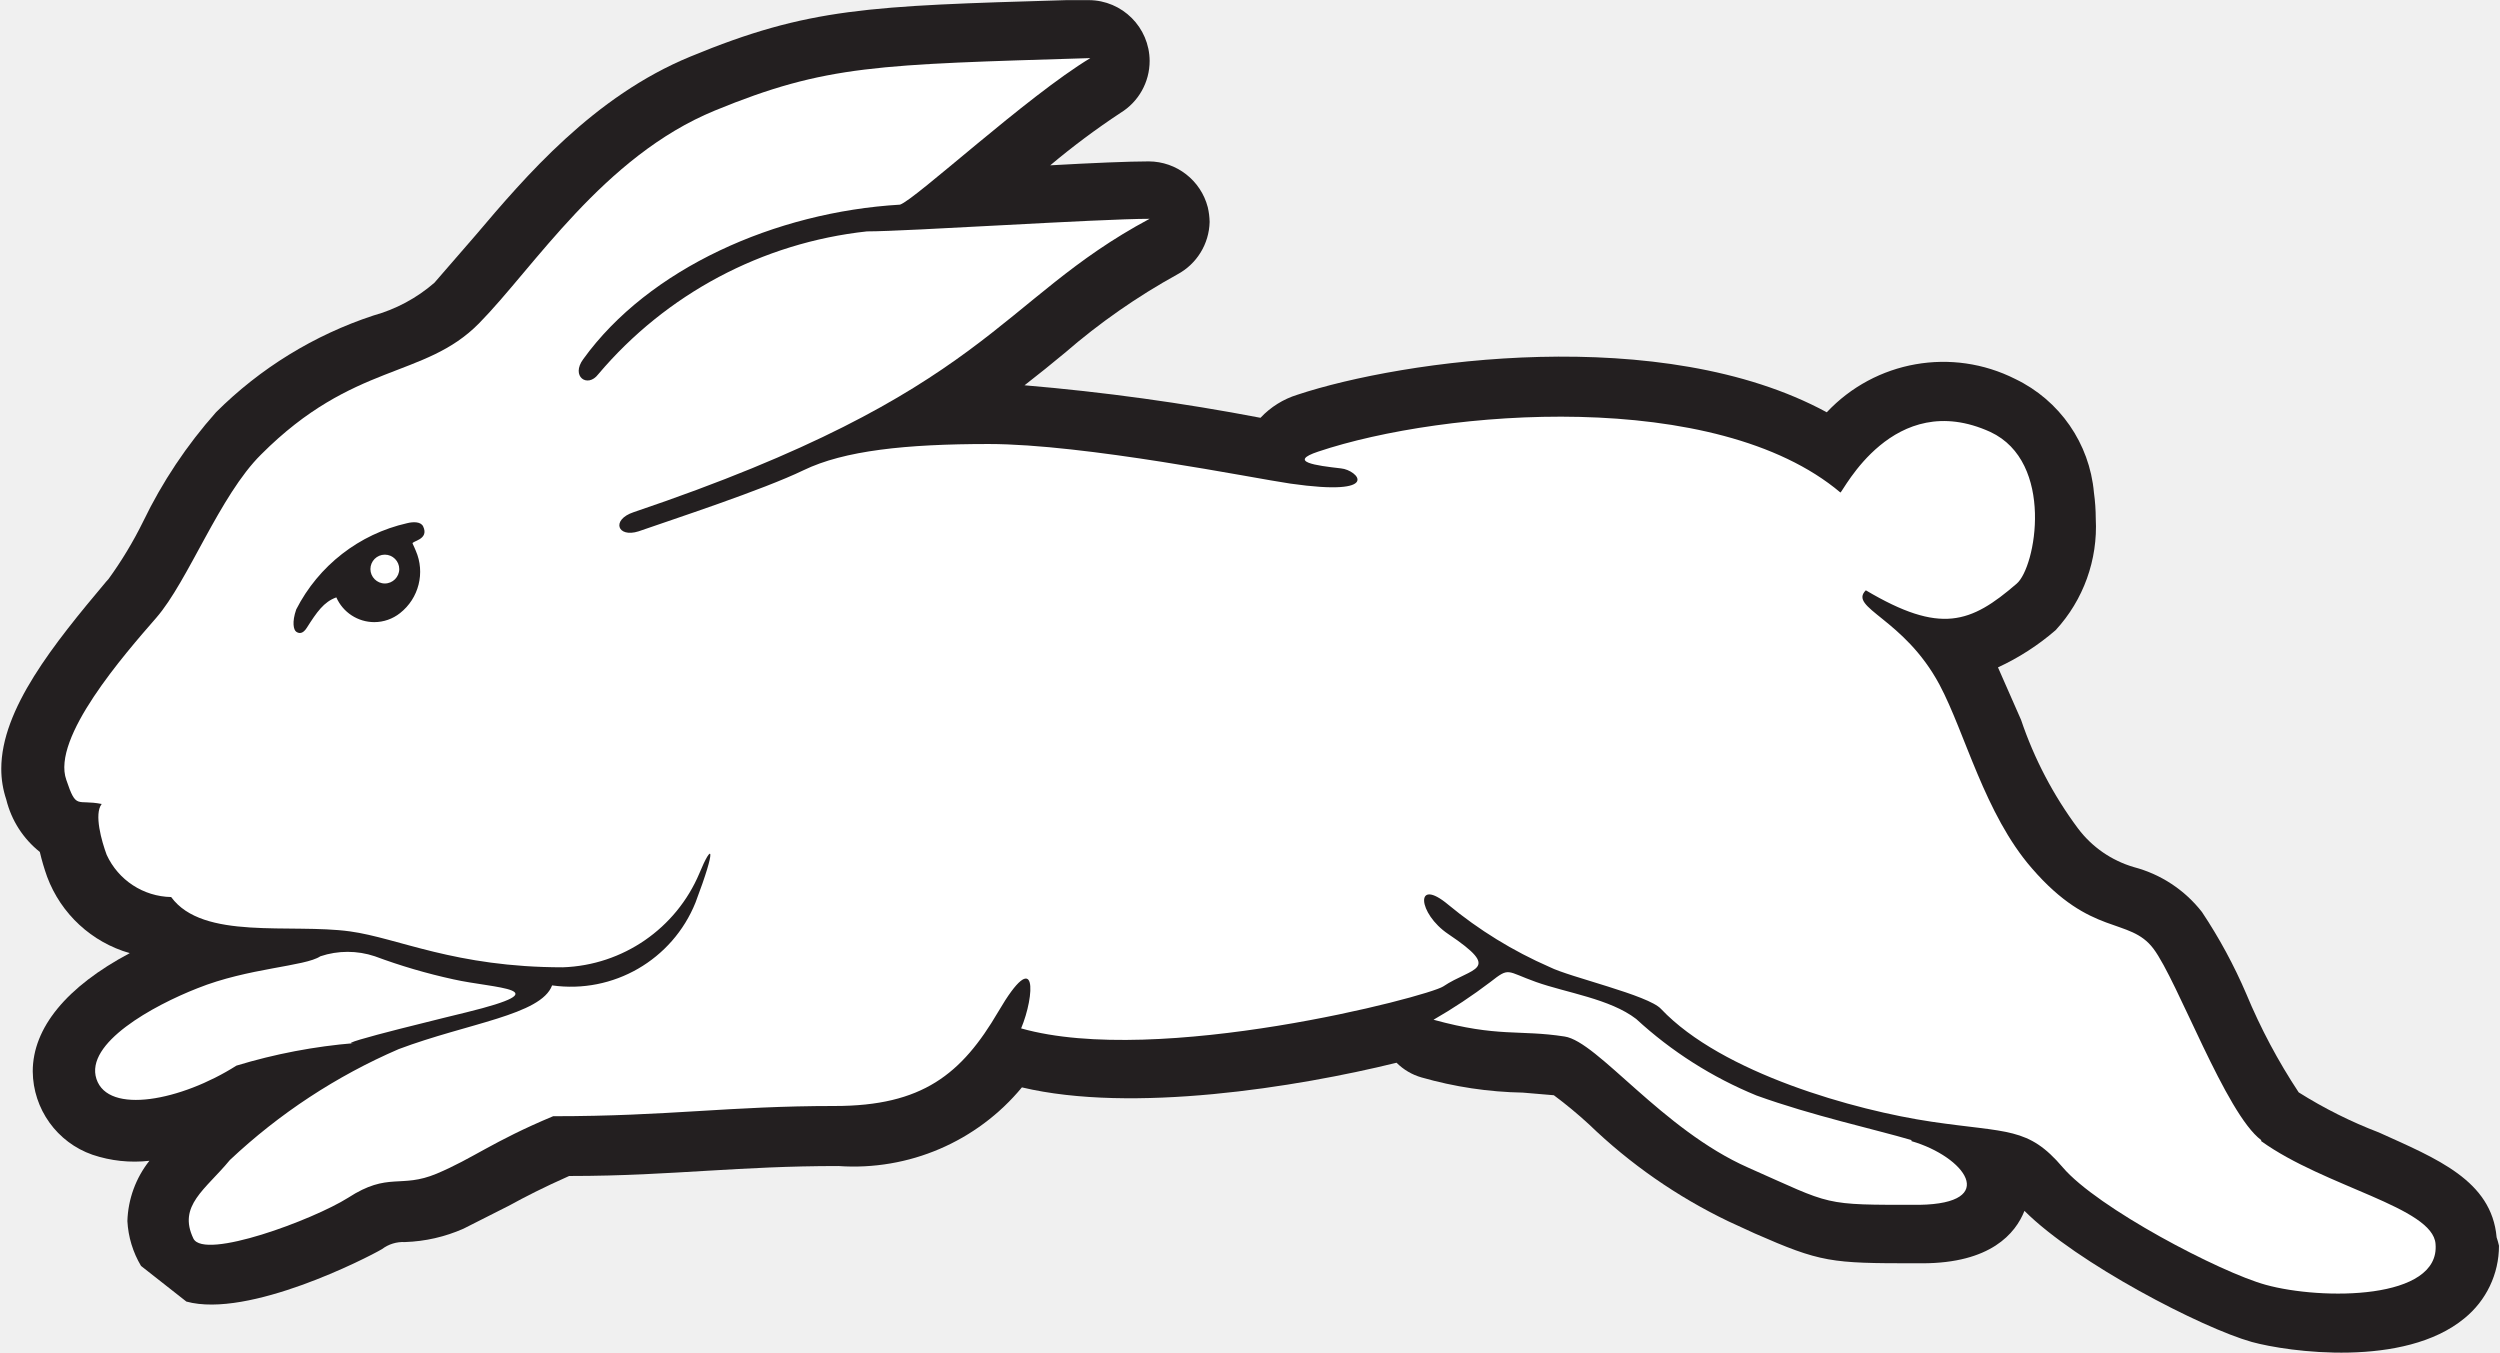
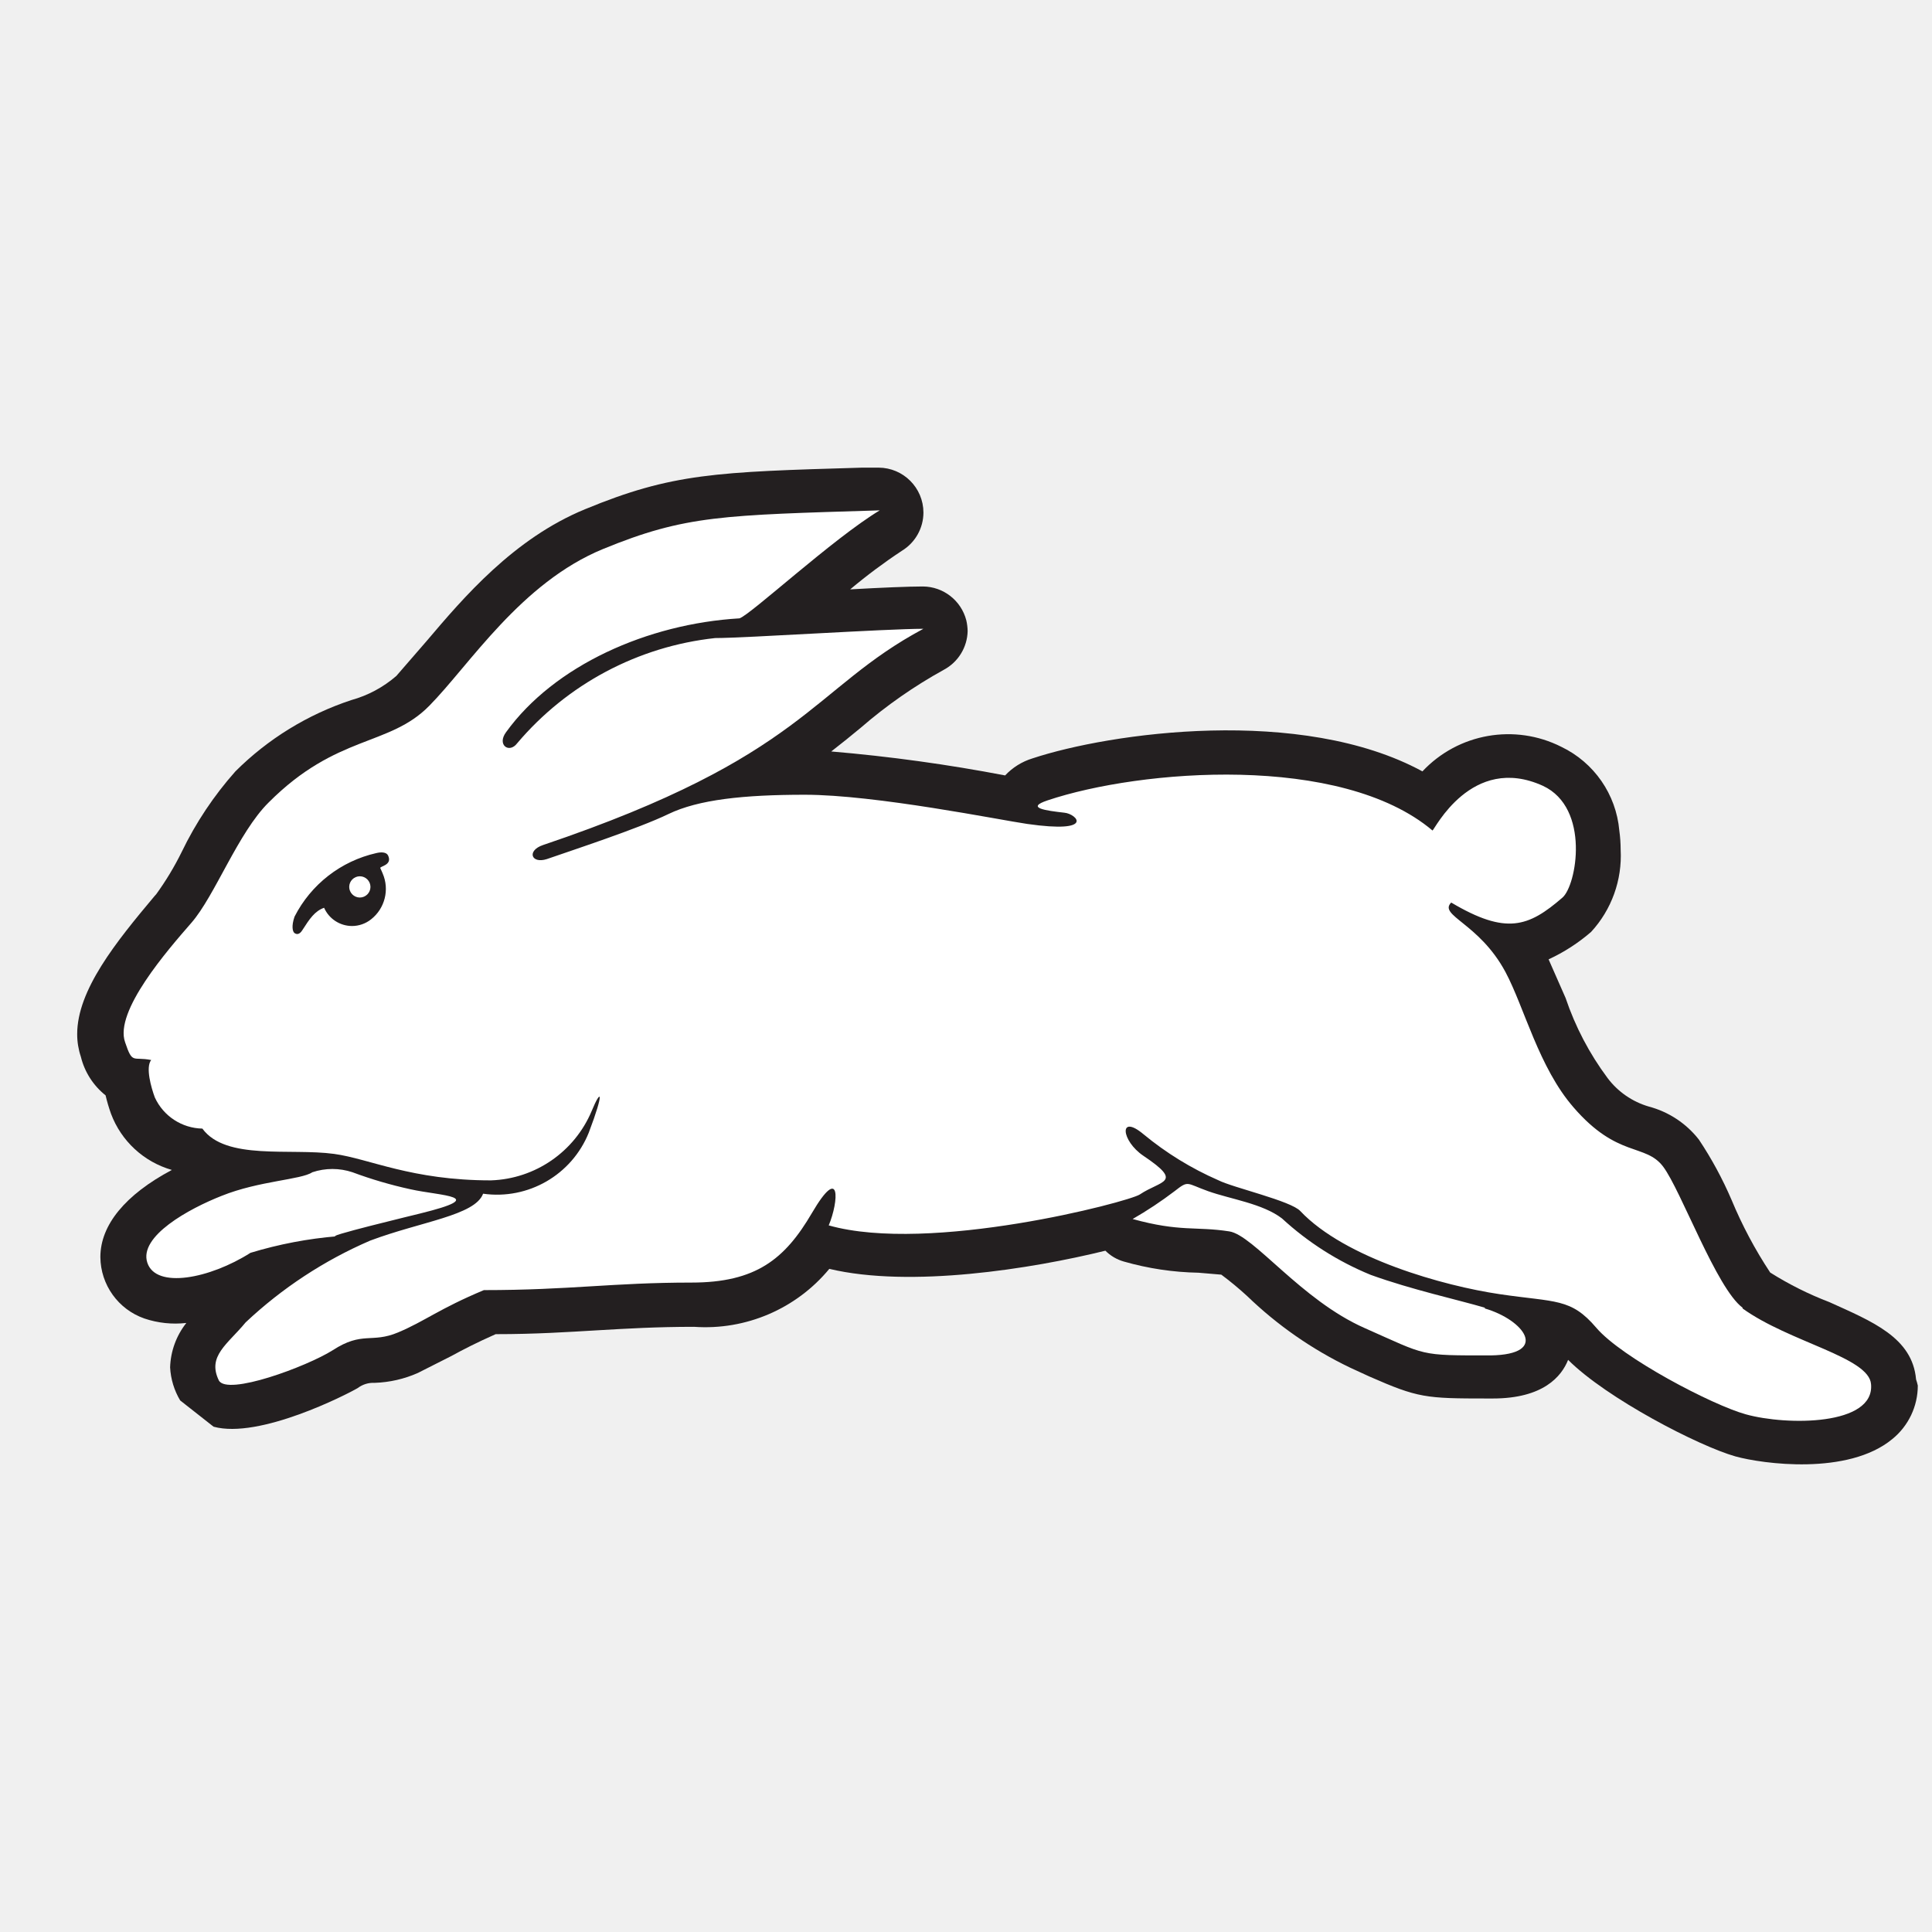
- <svg xmlns="http://www.w3.org/2000/svg" clip-rule="evenodd" fill-rule="evenodd" stroke-linejoin="round" stroke-miterlimit="1.414" viewBox="3.99 24.2 95.27 51.59" width="429.927" height="232.597">
+ <svg xmlns="http://www.w3.org/2000/svg" clip-rule="evenodd" fill-rule="evenodd" stroke-linejoin="round" stroke-miterlimit="1.414" viewBox="0 0 100 100">
  <path d="m45.415 24.206.062-.001a2.33 2.33 0 0 1 2.32 2.32c0 .808-.422 1.56-1.112 1.981a29.01 29.01 0 0 0 -2.68 2c1.59-.09 3.02-.15 3.76-.15a2.336 2.336 0 0 1 2.25 1.75c.043.184.066.371.07.56a2.332 2.332 0 0 1 -1.23 2 24.997 24.997 0 0 0 -4.3 3c-.48.4-.99.81-1.53 1.23 3.02.256 6.024.67 9 1.24a3.248 3.248 0 0 1 1.41-.88c4.01-1.33 13.91-2.74 20.19.67a6.095 6.095 0 0 1 7.19-1.27 5.324 5.324 0 0 1 3 4.33c.046.331.069.665.07 1a5.821 5.821 0 0 1 -1.53 4.25 9.367 9.367 0 0 1 -2.2 1.42l.88 2a14.92 14.92 0 0 0 2.17 4.14 4.105 4.105 0 0 0 2.14 1.48 4.87 4.87 0 0 1 2.59 1.71 19.46 19.46 0 0 1 1.69 3.12 22.39 22.39 0 0 0 2 3.76 17.386 17.386 0 0 0 3.06 1.53c2.21 1 4.3 1.83 4.49 4 .036.105.066.212.09.32a3.562 3.562 0 0 1 -1.32 2.77c-2.3 1.9-6.73 1.28-8.11.9-1.89-.53-6.67-3-8.67-5-.34.86-1.29 2-3.9 2h-.27c-3.22 0-3.59-.03-6.12-1.14l-1-.46a20.321 20.321 0 0 1 -5.32-3.7 16.747 16.747 0 0 0 -1.34-1.11l-1.18-.1a15.04 15.04 0 0 1 -3.87-.58 2.194 2.194 0 0 1 -.95-.56c-3.82.94-10.09 1.94-14.29.94a8.326 8.326 0 0 1 -7 3c-1.94 0-3.45.09-5 .18s-3.18.2-5.27.2c-.99.44-1.67.79-2.29 1.13l-1.74.88a6.002 6.002 0 0 1 -2.23.51 1.339 1.339 0 0 0 -.88.27c-.56.33-5.09 2.65-7.46 2l-1.73-1.36a3.73 3.73 0 0 1 -.52-1.71c.026-.837.32-1.644.84-2.3a5.01 5.01 0 0 1 -2.17-.23 3.397 3.397 0 0 1 -2.28-3.18c0-1.66 1.29-3.23 3.7-4.51a4.762 4.762 0 0 1 -3.15-2.91 8.693 8.693 0 0 1 -.28-.95 3.67 3.67 0 0 1 -1.28-2 3.662 3.662 0 0 1 -.19-1.17c0-2.28 2-4.76 4-7.14l.09-.1c.501-.691.943-1.424 1.32-2.19a18.142 18.142 0 0 1 2.78-4.17 15.262 15.262 0 0 1 6-3.69 5.993 5.993 0 0 0 2.33-1.25l1.57-1.81c1.9-2.24 4.5-5.3 8.2-6.82 4.5-1.86 6.78-1.93 14.31-2.15z" fill="#231f20" />
  <path d="m17.475 63.986c-1.07.11 4.22-1.16 4.25-1.17 3.7-.91 1.07-.91-.48-1.26a22.072 22.072 0 0 1 -3-.88 3.275 3.275 0 0 0 -2.08 0c-.58.39-2.75.44-4.69 1.22-1.68.66-4.3 2.09-3.85 3.46s3.23.83 5.34-.51a21.554 21.554 0 0 1 4.51-.86zm59.38 3.7c-1.39-.41-3.78-.93-5.91-1.7a15.39 15.39 0 0 1 -4.59-2.92c-1-.77-2.67-1-3.82-1.41s-1-.58-1.74 0a20.349 20.349 0 0 1 -2.17 1.44c2.47.68 3.26.37 5 .64 1.26.19 3.72 3.55 7 5s2.77 1.42 6.53 1.42c3.08-.05 1.73-1.84-.3-2.43zm13.34 0c-1.35-1-3.19-6.08-4.11-7.3s-2.36-.43-4.64-3.07c-1.8-2.07-2.54-5.16-3.52-7-1.36-2.54-3.49-2.93-2.81-3.6 2.85 1.69 4 1.26 5.75-.25.74-.62 1.46-4.64-1-5.79-3.71-1.69-5.63 2.31-5.72 2.31-4.74-4-15.12-3.17-19.92-1.56-1.17.39-.09.53.87.64.64.06 1.63 1.09-1.93.58-1.39-.2-7.84-1.51-11.51-1.51-3.16 0-5.51.25-7.06 1s-5 1.88-6.29 2.33c-.81.26-1.06-.44-.19-.73 13.61-4.6 13.85-8.07 19.68-11.19-1.93 0-9.24.48-10.78.48a15.623 15.623 0 0 0 -10.25 5.45c-.41.54-1.06.08-.57-.58 2.49-3.45 7.32-5.61 12.08-5.89.58-.19 4.84-4.13 7.26-5.59-8.12.25-10.06.25-14.32 2s-6.91 6-9 8.12-4.78 1.46-8.31 5c-1.58 1.56-2.78 4.83-4 6.23s-4 4.58-3.43 6.18c.39 1.16.39.73 1.35.92-.3.38 0 1.43.19 1.94a2.764 2.764 0 0 0 2.46 1.61c1.21 1.66 4.55 1 6.82 1.31 1.83.25 4 1.37 8.12 1.37a5.87 5.87 0 0 0 5.21-3.59c.48-1.17.68-1.07-.15 1.12a5.123 5.123 0 0 1 -5.47 3.16c-.42 1.13-3.22 1.44-5.85 2.43a22.284 22.284 0 0 0 -6.44 4.23c-.93 1.13-2 1.74-1.39 3 .42.82 4.55-.71 5.9-1.56 1.54-1 2-.34 3.38-.92s2.12-1.22 4.44-2.19c4.45 0 6.68-.39 10.74-.39 3.34 0 4.84-1.21 6.24-3.6 1.51-2.58 1.39-.6.87.64 5.23 1.48 15.5-1.21 16.1-1.6 1.1-.74 2.29-.59.19-2-1.16-.78-1.29-2.2 0-1.12a16.315 16.315 0 0 0 3.87 2.38c.77.39 3.77 1.07 4.25 1.6 2.32 2.45 7.41 3.87 10.32 4.3s3.68.19 5 1.74 6 4 7.74 4.48c2.13.59 6.67.59 6.48-1.56-.1-1.4-4.22-2.17-6.65-3.92zm-70.51-22.75c.05.12.08.16.12.27a2.006 2.006 0 0 1 -.6 2.38c-.28.222-.627.344-.984.344a1.584 1.584 0 0 1 -1.446-.944c-.48.17-.75.57-1.12 1.15-.16.26-.31.23-.41.16s-.17-.36 0-.85a6.311 6.311 0 0 1 4.23-3.29c.24-.06.52-.06.61.12.25.52-.46.56-.4.66zm-1.06.42a.552.552 0 0 0 -.55.55c0 .302.248.55.55.55s.55-.248.55-.55a.552.552 0 0 0 -.55-.55z" fill="#fff" />
</svg>
